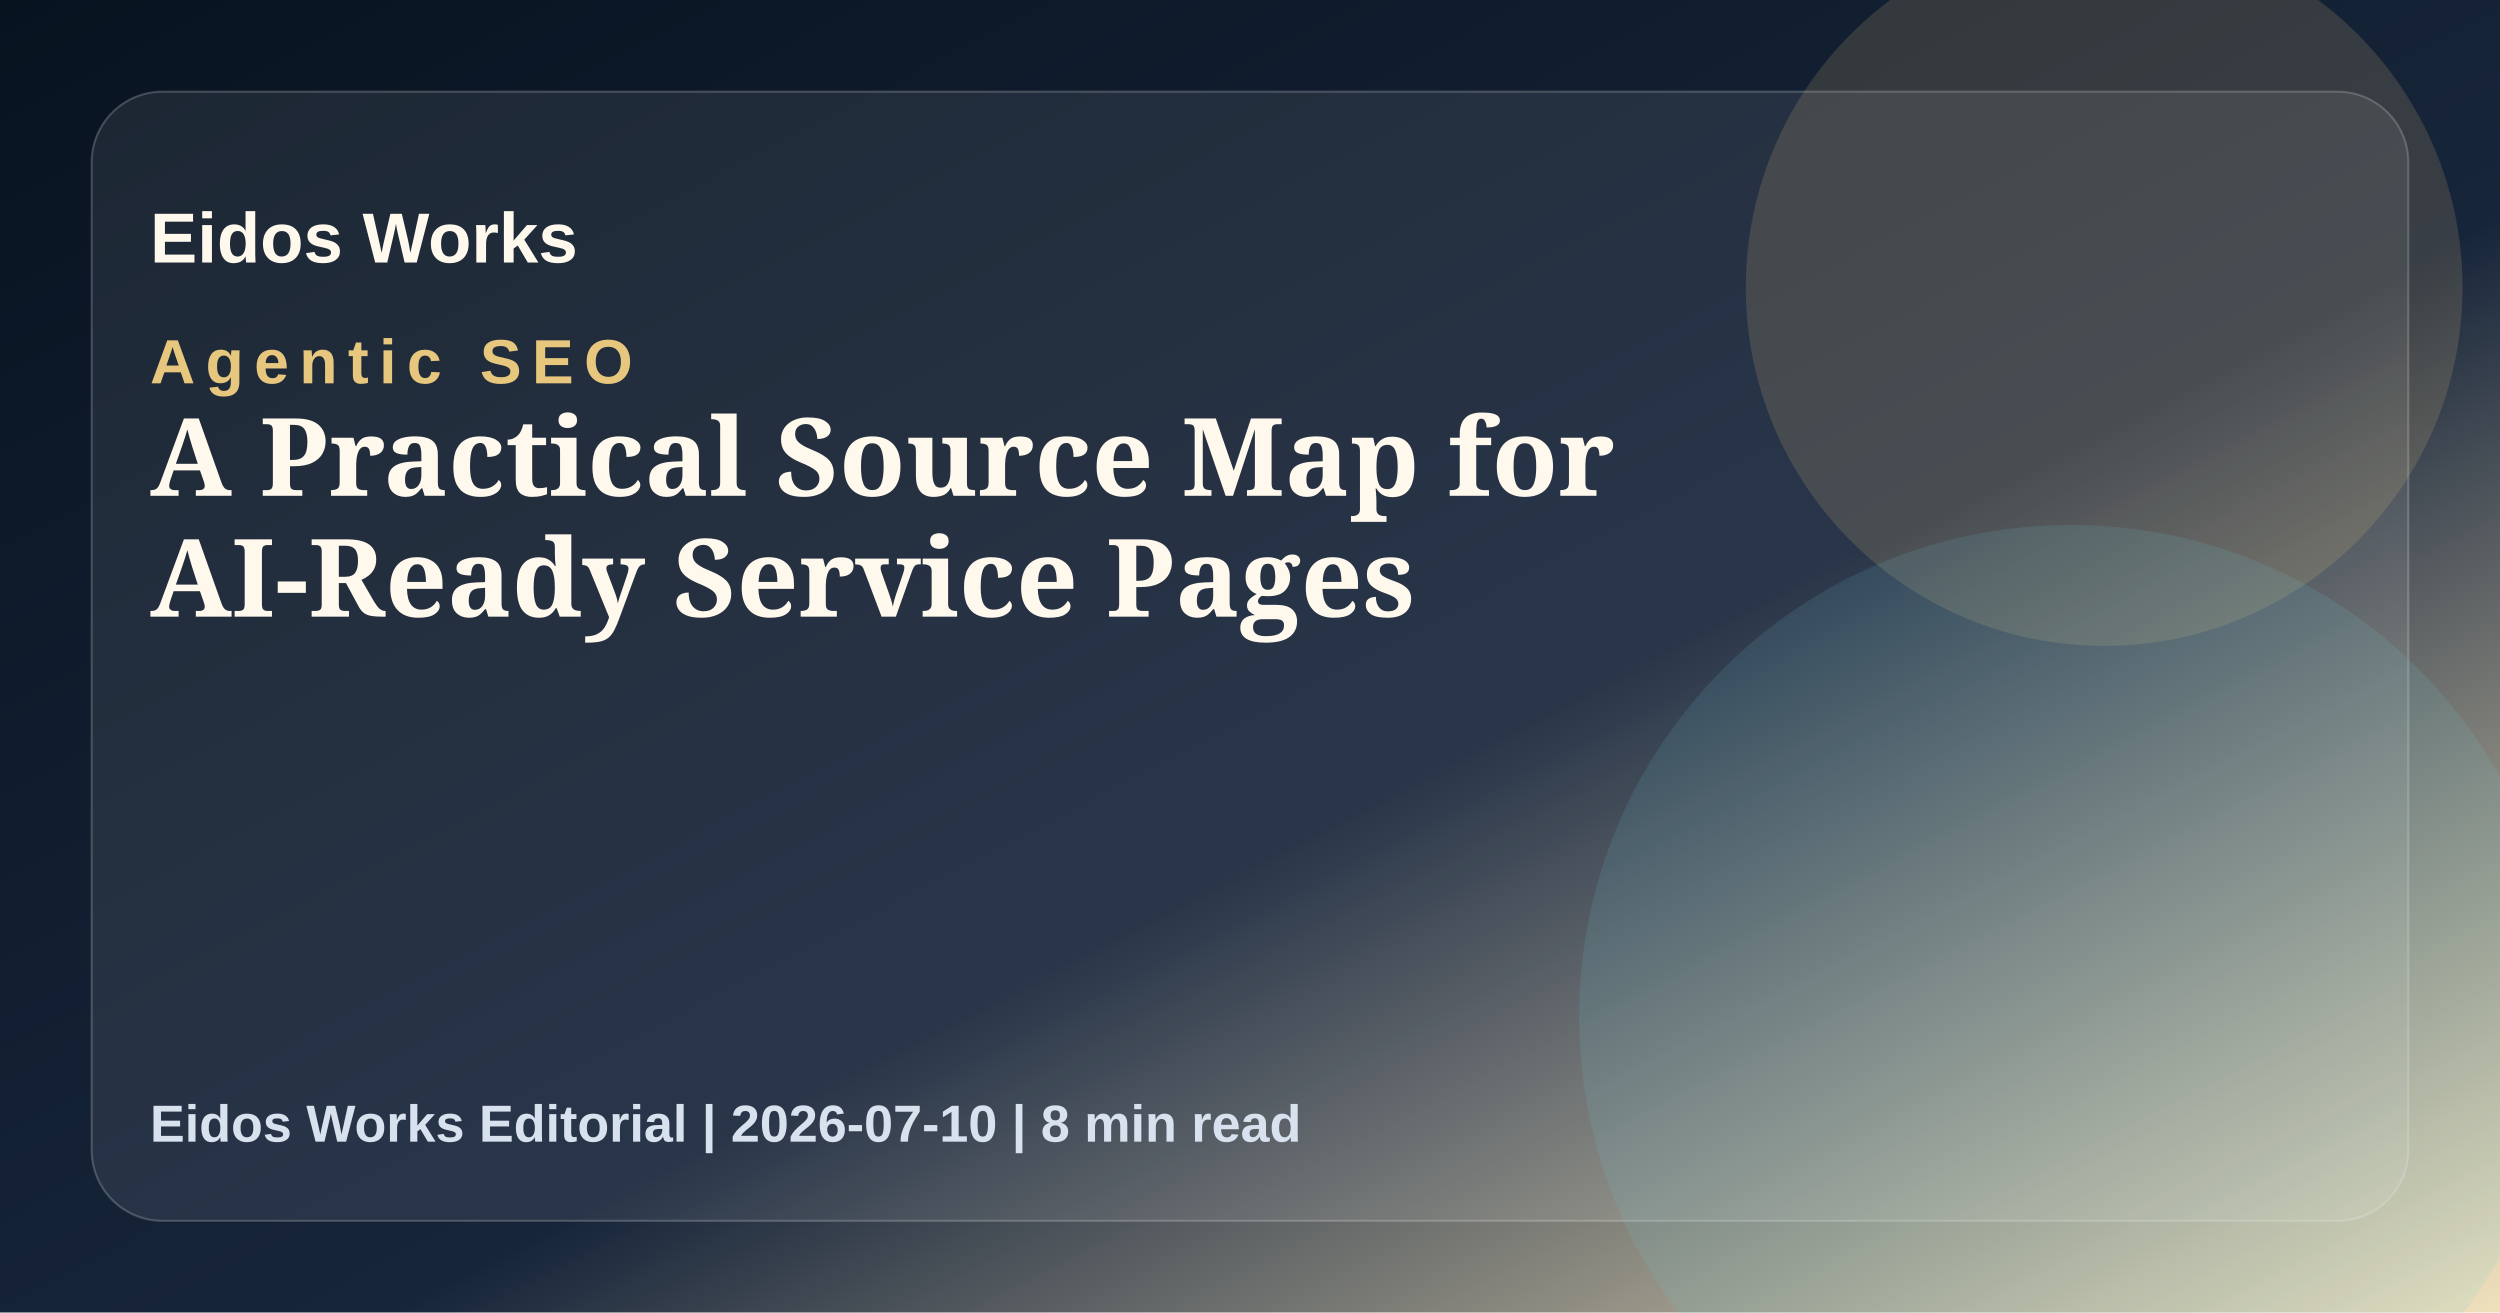
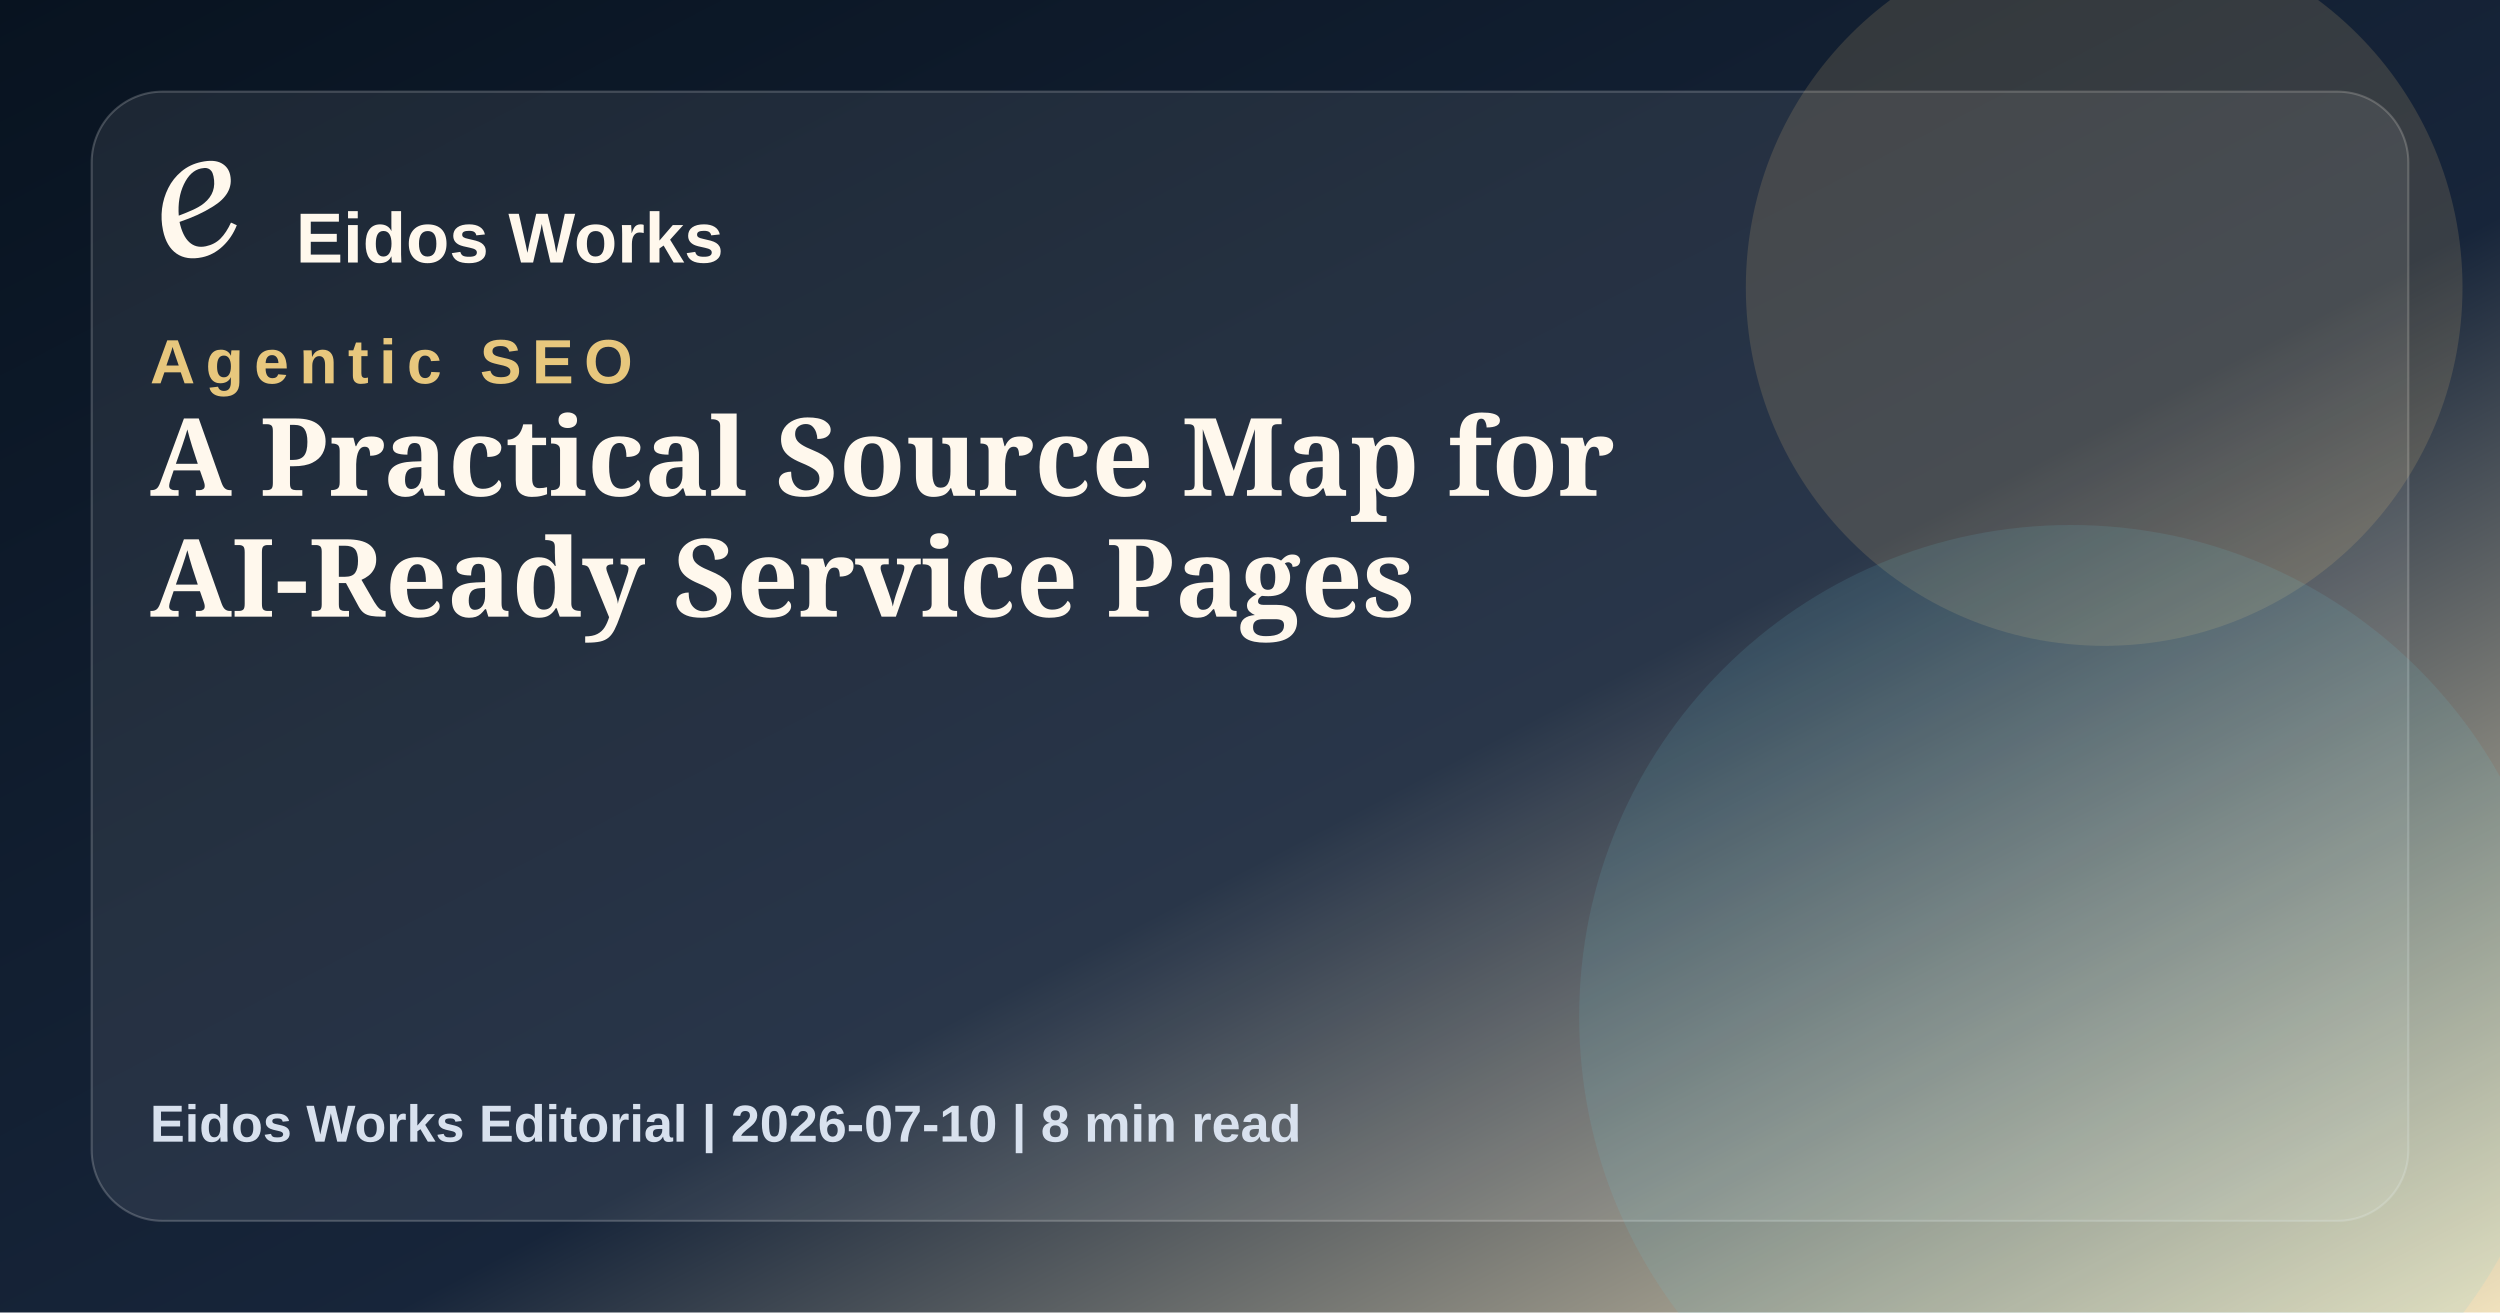
<svg xmlns="http://www.w3.org/2000/svg" width="1200" height="630" viewBox="0 0 1200 630" role="img" aria-label="A Practical Source Map for AI-Ready Service Pages">
  <defs>
    <linearGradient id="bg" x1="0" x2="1" y1="0" y2="1">
      <stop offset="0" stop-color="#081320" />
      <stop offset="0.58" stop-color="#17253a" />
      <stop offset="1" stop-color="#f1e2bd" />
    </linearGradient>
    <style>
      .eyebrow { fill: #e7c77d; font: 800 30px Arial, sans-serif; letter-spacing: 5px; text-transform: uppercase; }
      .title { fill: #fff8ed; font: 800 52px Georgia, serif; }
      .meta { fill: #d8e1ee; font: 700 25px Arial, sans-serif; }
      .brand { fill: #fff8ed; font: 900 34px Arial, sans-serif; }
    </style>
  </defs>
  <rect width="1200" height="630" fill="url(#bg)" />
  <rect x="44" y="44" width="1112" height="542" rx="34" fill="rgba(255,255,255,0.08)" stroke="rgba(255,255,255,0.2)" />
  <circle cx="1010" cy="138" r="172" fill="rgba(231,199,125,0.16)" />
  <circle cx="994" cy="488" r="236" fill="rgba(111,205,222,0.13)" />
-   <text x="72" y="126" class="brand">Eidos Works</text>
+   <g transform="translate(54 59) scale(.65)">
+     <path fill="#fff8ed" d="M86.889 38.442Q88.355 45.34 85.078 51.206Q81.802 57.072 74.16 61.757Q68.578 65.256 62.686 67.937Q56.794 70.618 49.503 73.119Q51.689 83.402 56.651 88.027Q61.613 92.651 68.967 91.088Q75.475 89.705 79.762 85.393Q84.049 81.081 87.495 73.614L91.785 75.559Q88.267 84.605 81.467 91.016Q74.668 97.427 66.272 99.211Q54.754 101.659 47.299 96.51Q39.845 91.361 37.328 79.516Q35.585 71.317 36.571 63.319Q37.558 55.321 41.19 48.087Q44.719 41.011 50.927 35.815Q57.134 30.618 65.594 28.82Q74.965 26.828 80.298 29.674Q85.63 32.52 86.889 38.442ZM74.568 39.36Q74.029 36.822 73.002 35.51Q71.975 34.198 70.716 33.717Q69.379 33.185 68.036 33.267Q66.693 33.348 65.326 33.638Q57.517 35.298 52.737 45.293Q47.958 55.287 48.926 68.481Q53.343 66.862 58.814 64.441Q64.285 62.019 67.644 59.265Q72.451 55.318 74.153 50.365Q75.855 45.412 74.568 39.36Z" />
+   </g>
+   <text x="142" y="126" class="brand">Eidos Works</text>
  <text x="72" y="184" class="eyebrow">Agentic SEO</text>
  <text x="72" y="238" class="title">A Practical Source Map for</text>
  <text x="72" y="296" class="title">AI-Ready Service Pages</text>
  <text x="72" y="548" class="meta">Eidos Works Editorial | 2026-07-10 | 8 min read</text>
</svg>
